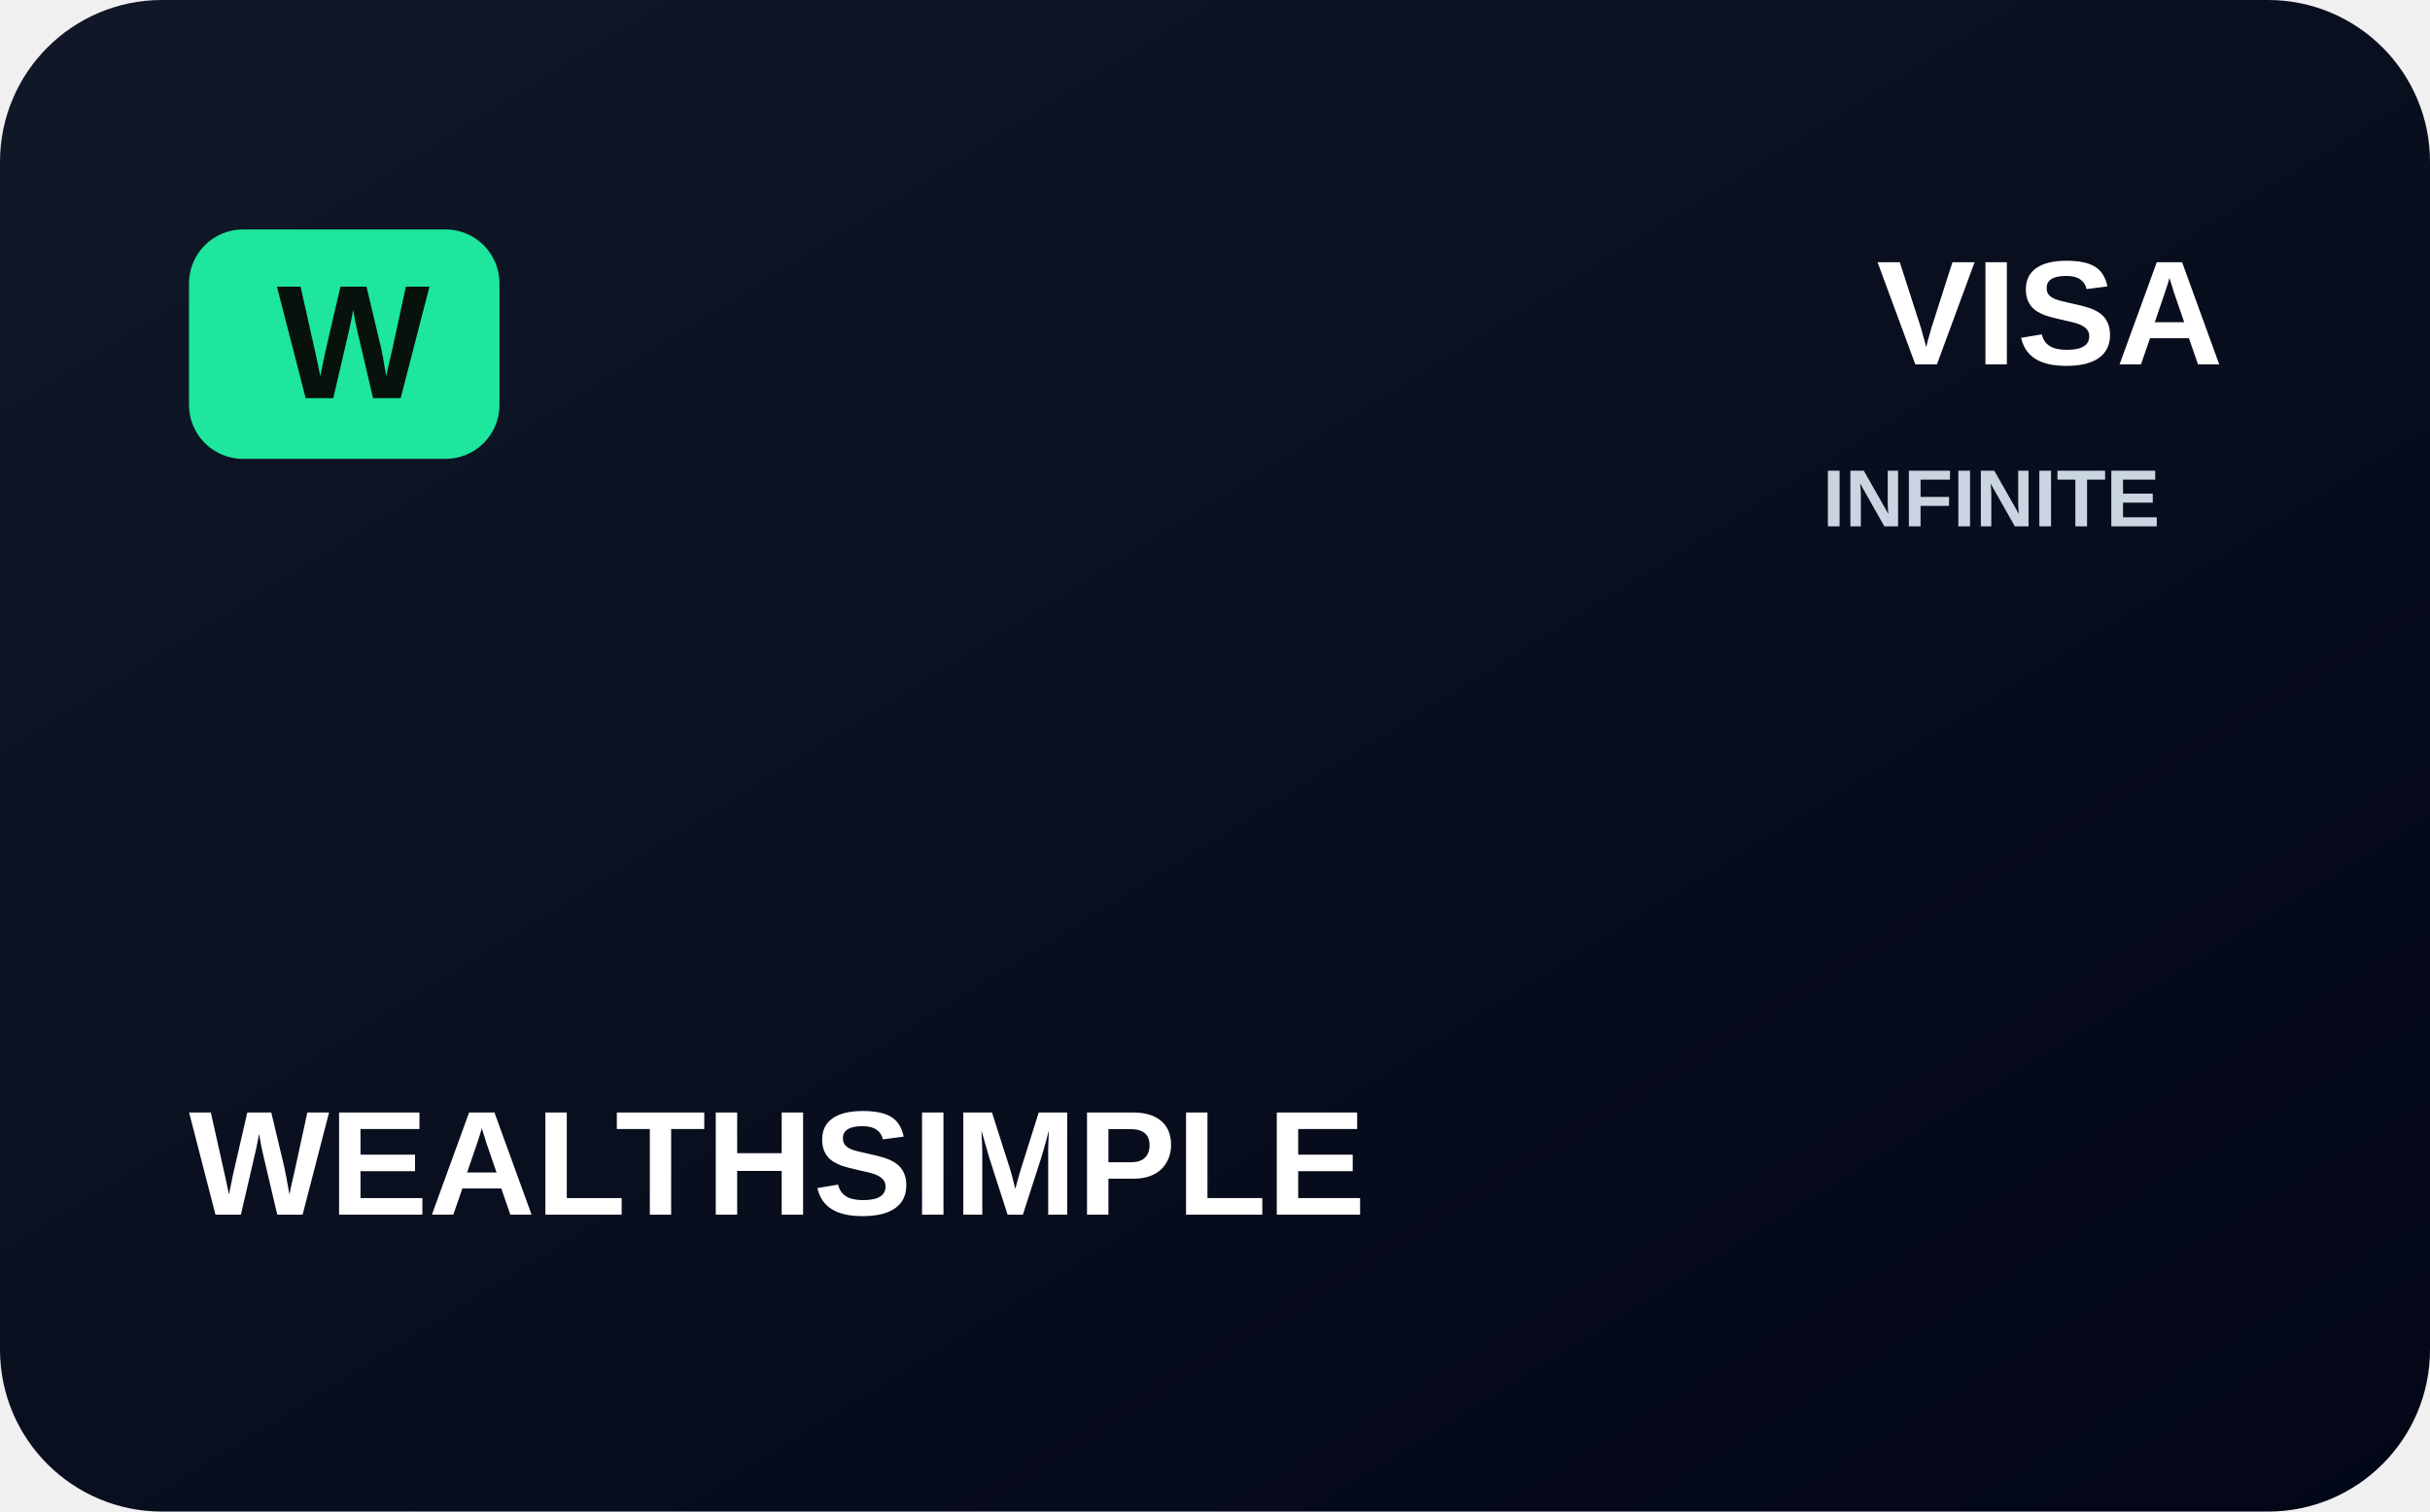
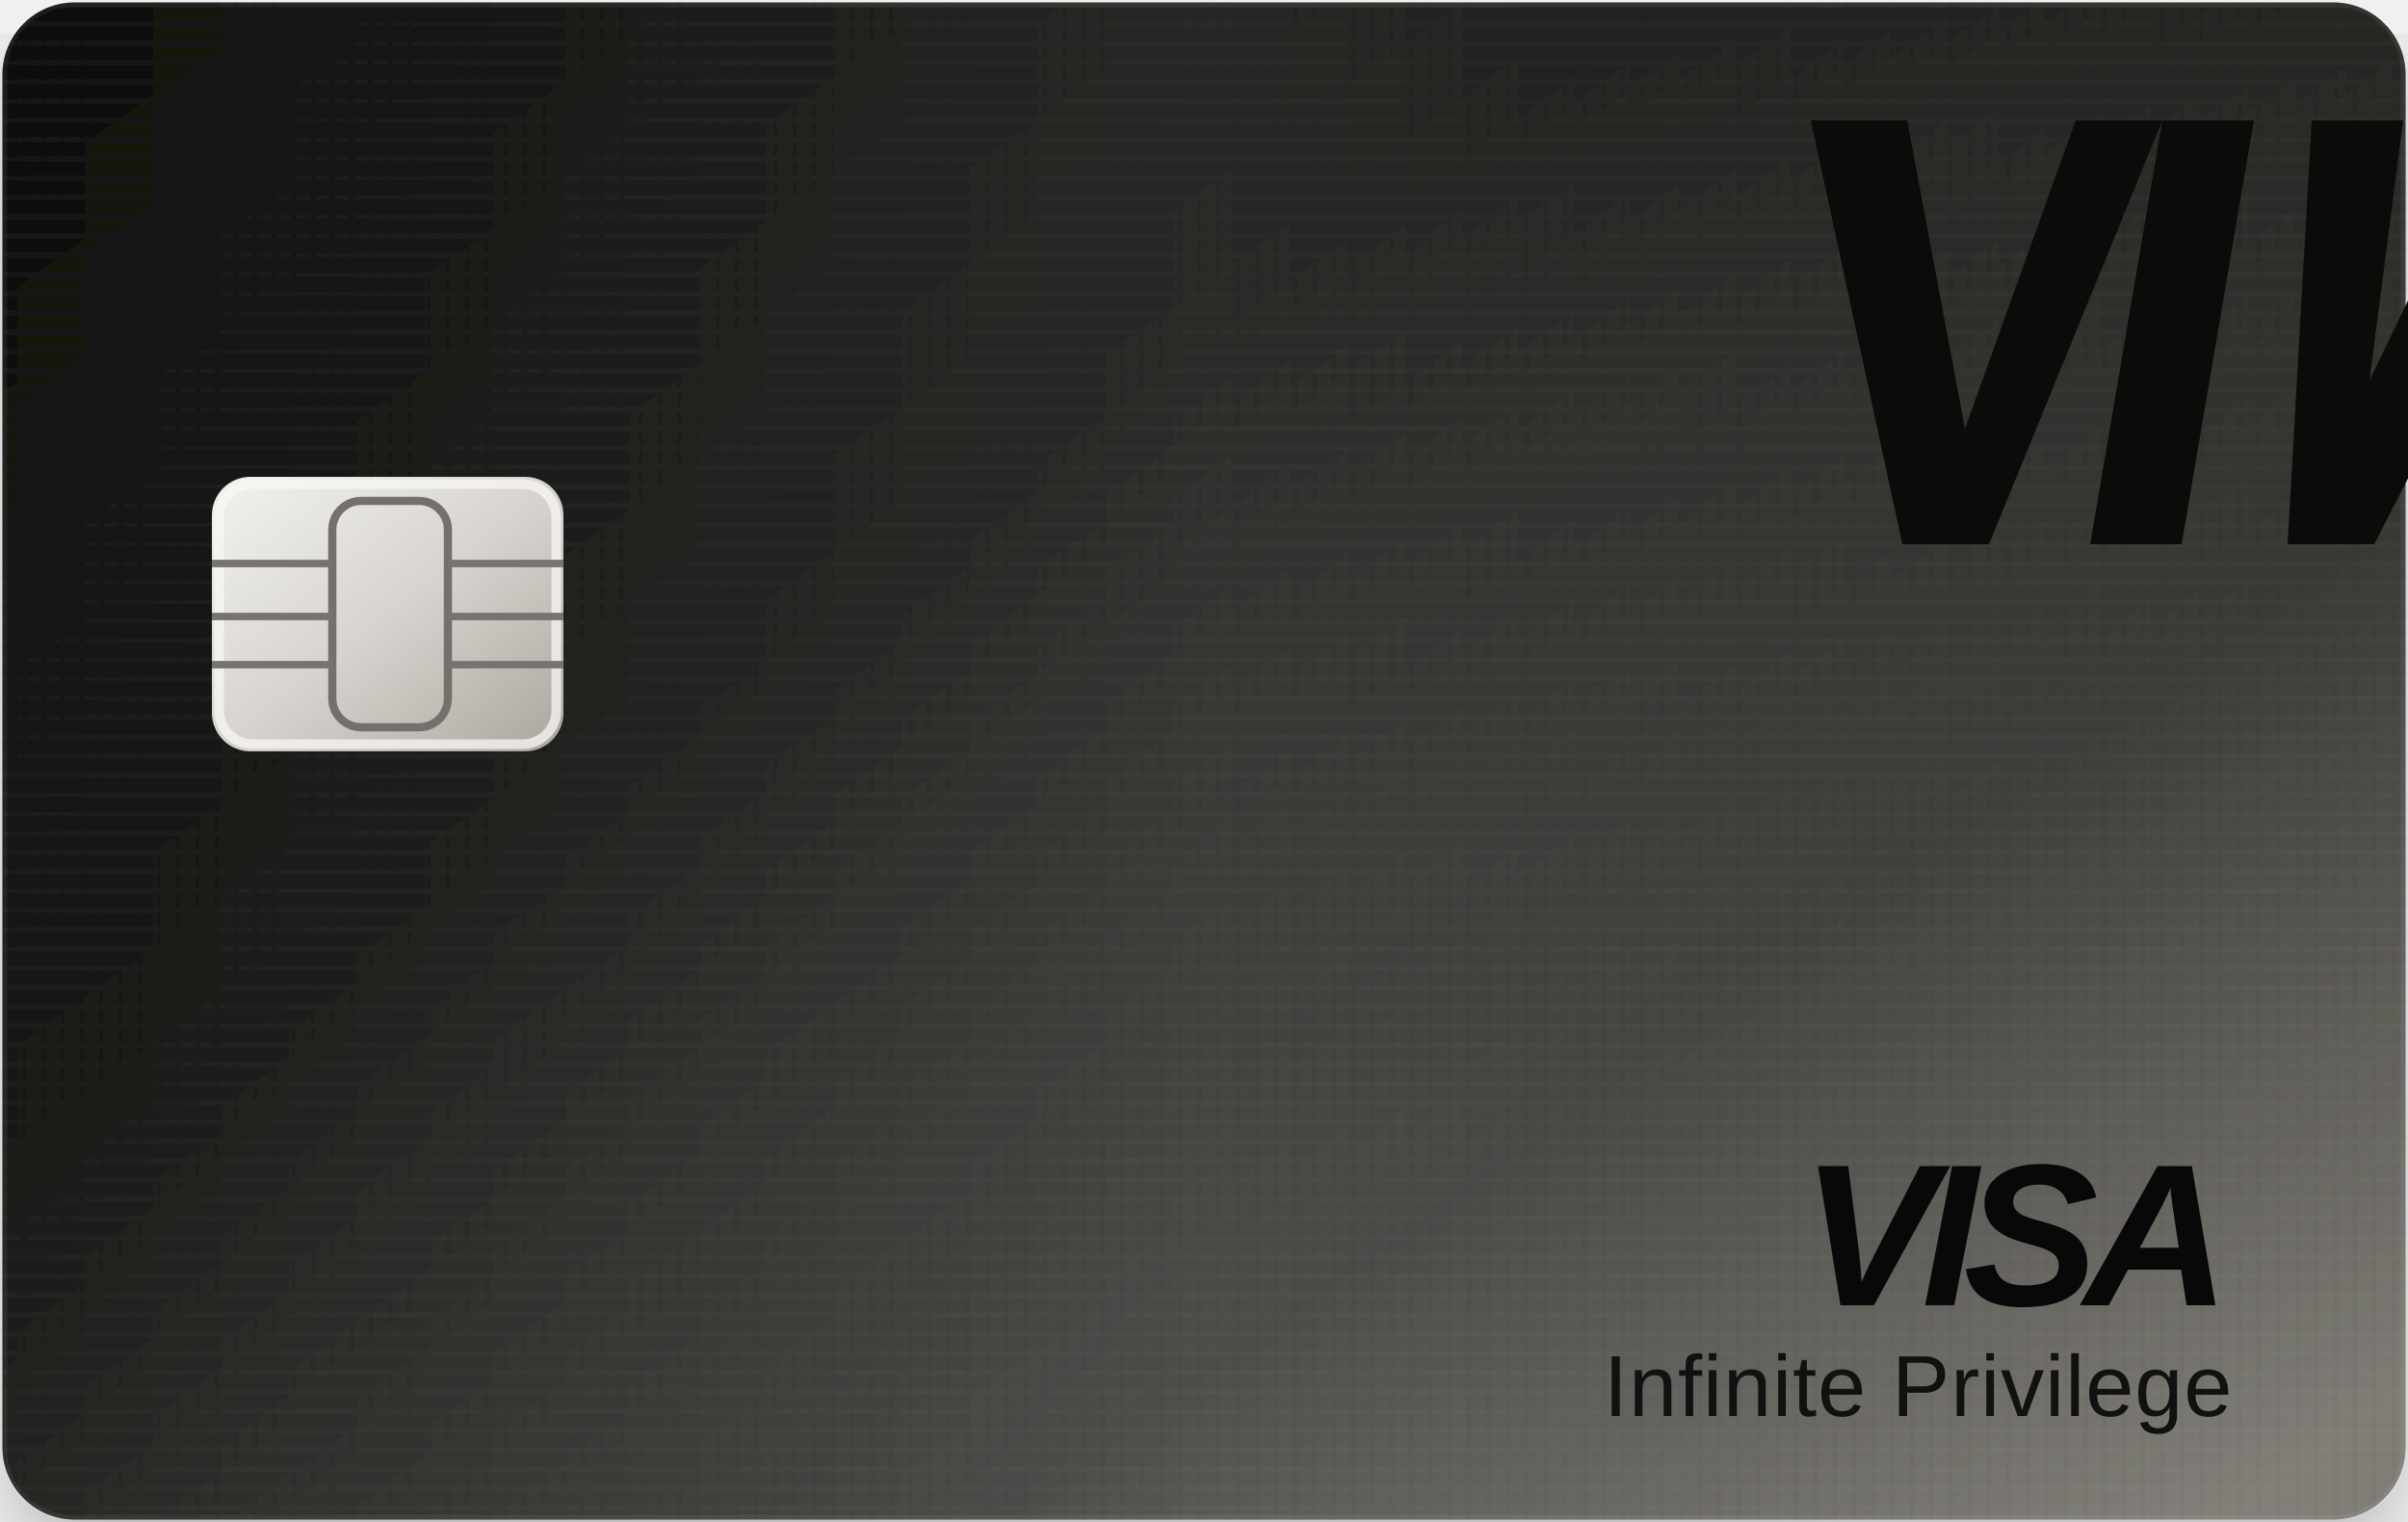
- <svg xmlns="http://www.w3.org/2000/svg" viewBox="0 0 360 224" role="img" aria-label="Wealthsimple Visa Infinite">
+ <svg xmlns="http://www.w3.org/2000/svg" viewBox="0 0 500 316" role="img" aria-label="Wealthsimple Visa Infinite Privilege card">
  <defs>
-     <linearGradient id="wealthsimple-card" x1="0" x2="1" y1="0" y2="1">
-       <stop offset="0" stop-color="#111827" />
-       <stop offset="1" stop-color="#020617" />
+     <linearGradient id="face" x1="0.02" x2="1" y1="0.08" y2="0.92">
+       <stop offset="0" stop-color="#0a0a09" />
+       <stop offset="0.35" stop-color="#151513" />
+       <stop offset="0.7" stop-color="#3d3d39" />
+       <stop offset="1" stop-color="#8d8a83" />
    </linearGradient>
+     <linearGradient id="grain" x1="0" x2="1" y1="0" y2="0">
+       <stop offset="0" stop-color="#fff" stop-opacity="0.02" />
+       <stop offset="0.5" stop-color="#fff" stop-opacity="0.09" />
+       <stop offset="1" stop-color="#000" stop-opacity="0.1" />
+     </linearGradient>
+     <linearGradient id="chip" x1="0" x2="1" y1="0" y2="1">
+       <stop offset="0" stop-color="#f3f2ee" />
+       <stop offset="0.5" stop-color="#d7d4cf" />
+       <stop offset="1" stop-color="#aaa69f" />
+     </linearGradient>
+     <filter id="soft-shadow" x="-10%" y="-12%" width="120%" height="124%">
+       <feDropShadow dx="0" dy="7" stdDeviation="10" flood-color="#000" flood-opacity="0.28" />
+     </filter>
+     <pattern id="fine-noise" width="8" height="8" patternUnits="userSpaceOnUse">
+       <path d="M0 1h8M0 5h8" stroke="#fff" stroke-opacity="0.018" stroke-width="1" />
+       <path d="M1 0v8M5 0v8" stroke="#000" stroke-opacity="0.025" stroke-width="1" />
+     </pattern>
  </defs>
-   <rect width="360" height="224" rx="24" fill="url(#wealthsimple-card)" />
-   <rect x="28" y="34" width="46" height="34" rx="8" fill="#1ee69d" />
-   <text x="41" y="59" fill="#07120d" font-family="Arial, sans-serif" font-size="24" font-weight="900">W</text>
-   <text x="28" y="180" fill="#fff" font-family="Arial, sans-serif" font-size="22" font-weight="800">WEALTHSIMPLE</text>
-   <text x="278" y="54" fill="#fff" font-family="Arial, sans-serif" font-size="22" font-weight="800">VISA</text>
-   <text x="270" y="78" fill="#cbd5e1" font-family="Arial, sans-serif" font-size="12" font-weight="700">INFINITE</text>
+   <g filter="url(#soft-shadow)">
+     <rect x="0.5" y="0.5" width="499" height="315" rx="15" fill="url(#face)" />
+     <rect x="0.5" y="0.5" width="499" height="315" rx="15" fill="url(#grain)" />
+     <rect x="0.5" y="0.5" width="499" height="315" rx="15" fill="url(#fine-noise)" />
+     <rect x="1" y="1" width="498" height="314" rx="14" fill="none" stroke="#ffffff" stroke-opacity="0.06" />
+   </g>
+   <g transform="translate(44 99)">
+     <rect width="73" height="57" rx="8" fill="url(#chip)" />
+     <rect x="1.5" y="1.5" width="70" height="54" rx="7" fill="none" stroke="#f8f7f2" stroke-opacity="0.75" stroke-width="2" />
+     <rect x="25" y="5" width="24" height="47" rx="6" fill="none" stroke="#74716c" stroke-width="1.7" />
+     <path d="M0 18h25M49 18h24M0 39h25M49 39h24M25 29H0M73 29H49" fill="none" stroke="#77746f" stroke-width="1.55" />
+   </g>
+   <g transform="translate(376 25)" fill="#0b0b0a">
+     <path d="M0 0h20l12 64L55 0h18l-36 88H19L0 0Z" />
+     <path d="M73 0h19l-15 88H58L73 0Z" />
+     <path d="M104 0h19l-7 54L142 0h20l-45 88H99L104 0Z" />
+   </g>
+   <text x="374" y="271" fill="#080808" font-family="Arial, Helvetica, sans-serif" font-size="42" font-style="italic" font-weight="900" letter-spacing="-3">VISA</text>
+   <text x="333" y="294" fill="#111" font-family="Arial, Helvetica, sans-serif" font-size="18" font-weight="500" letter-spacing="0.2">Infinite Privilege</text>
</svg>
